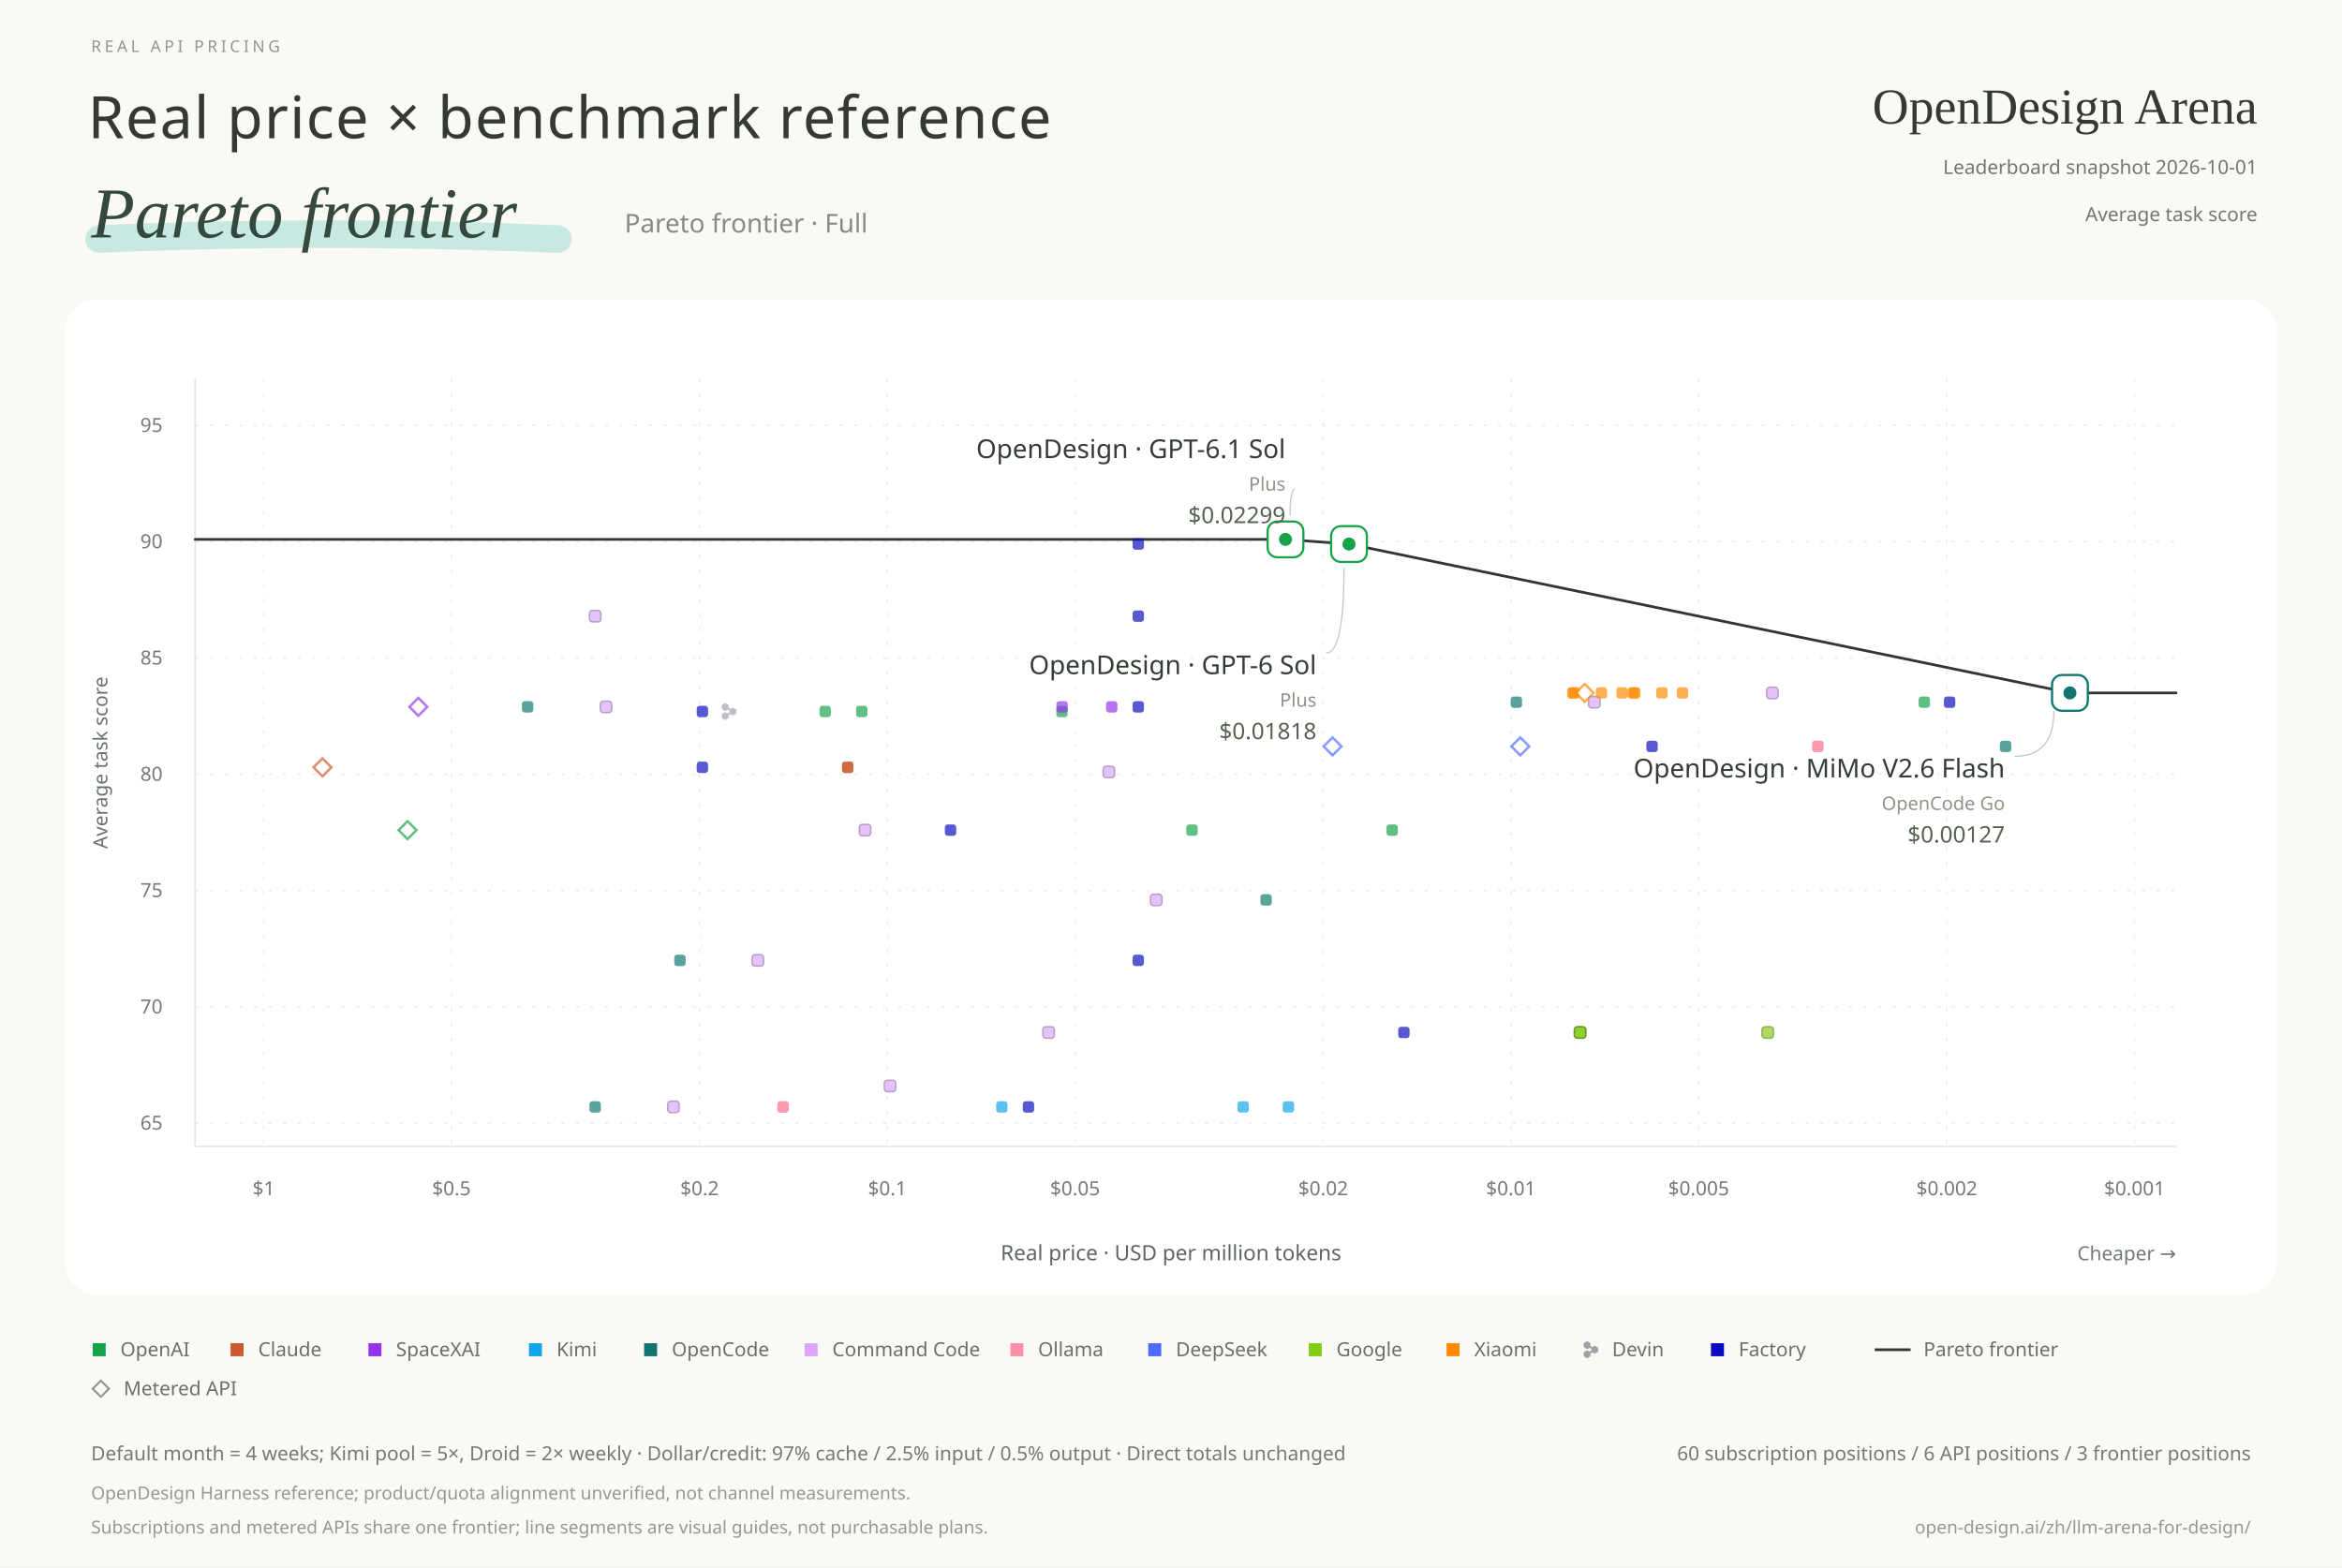
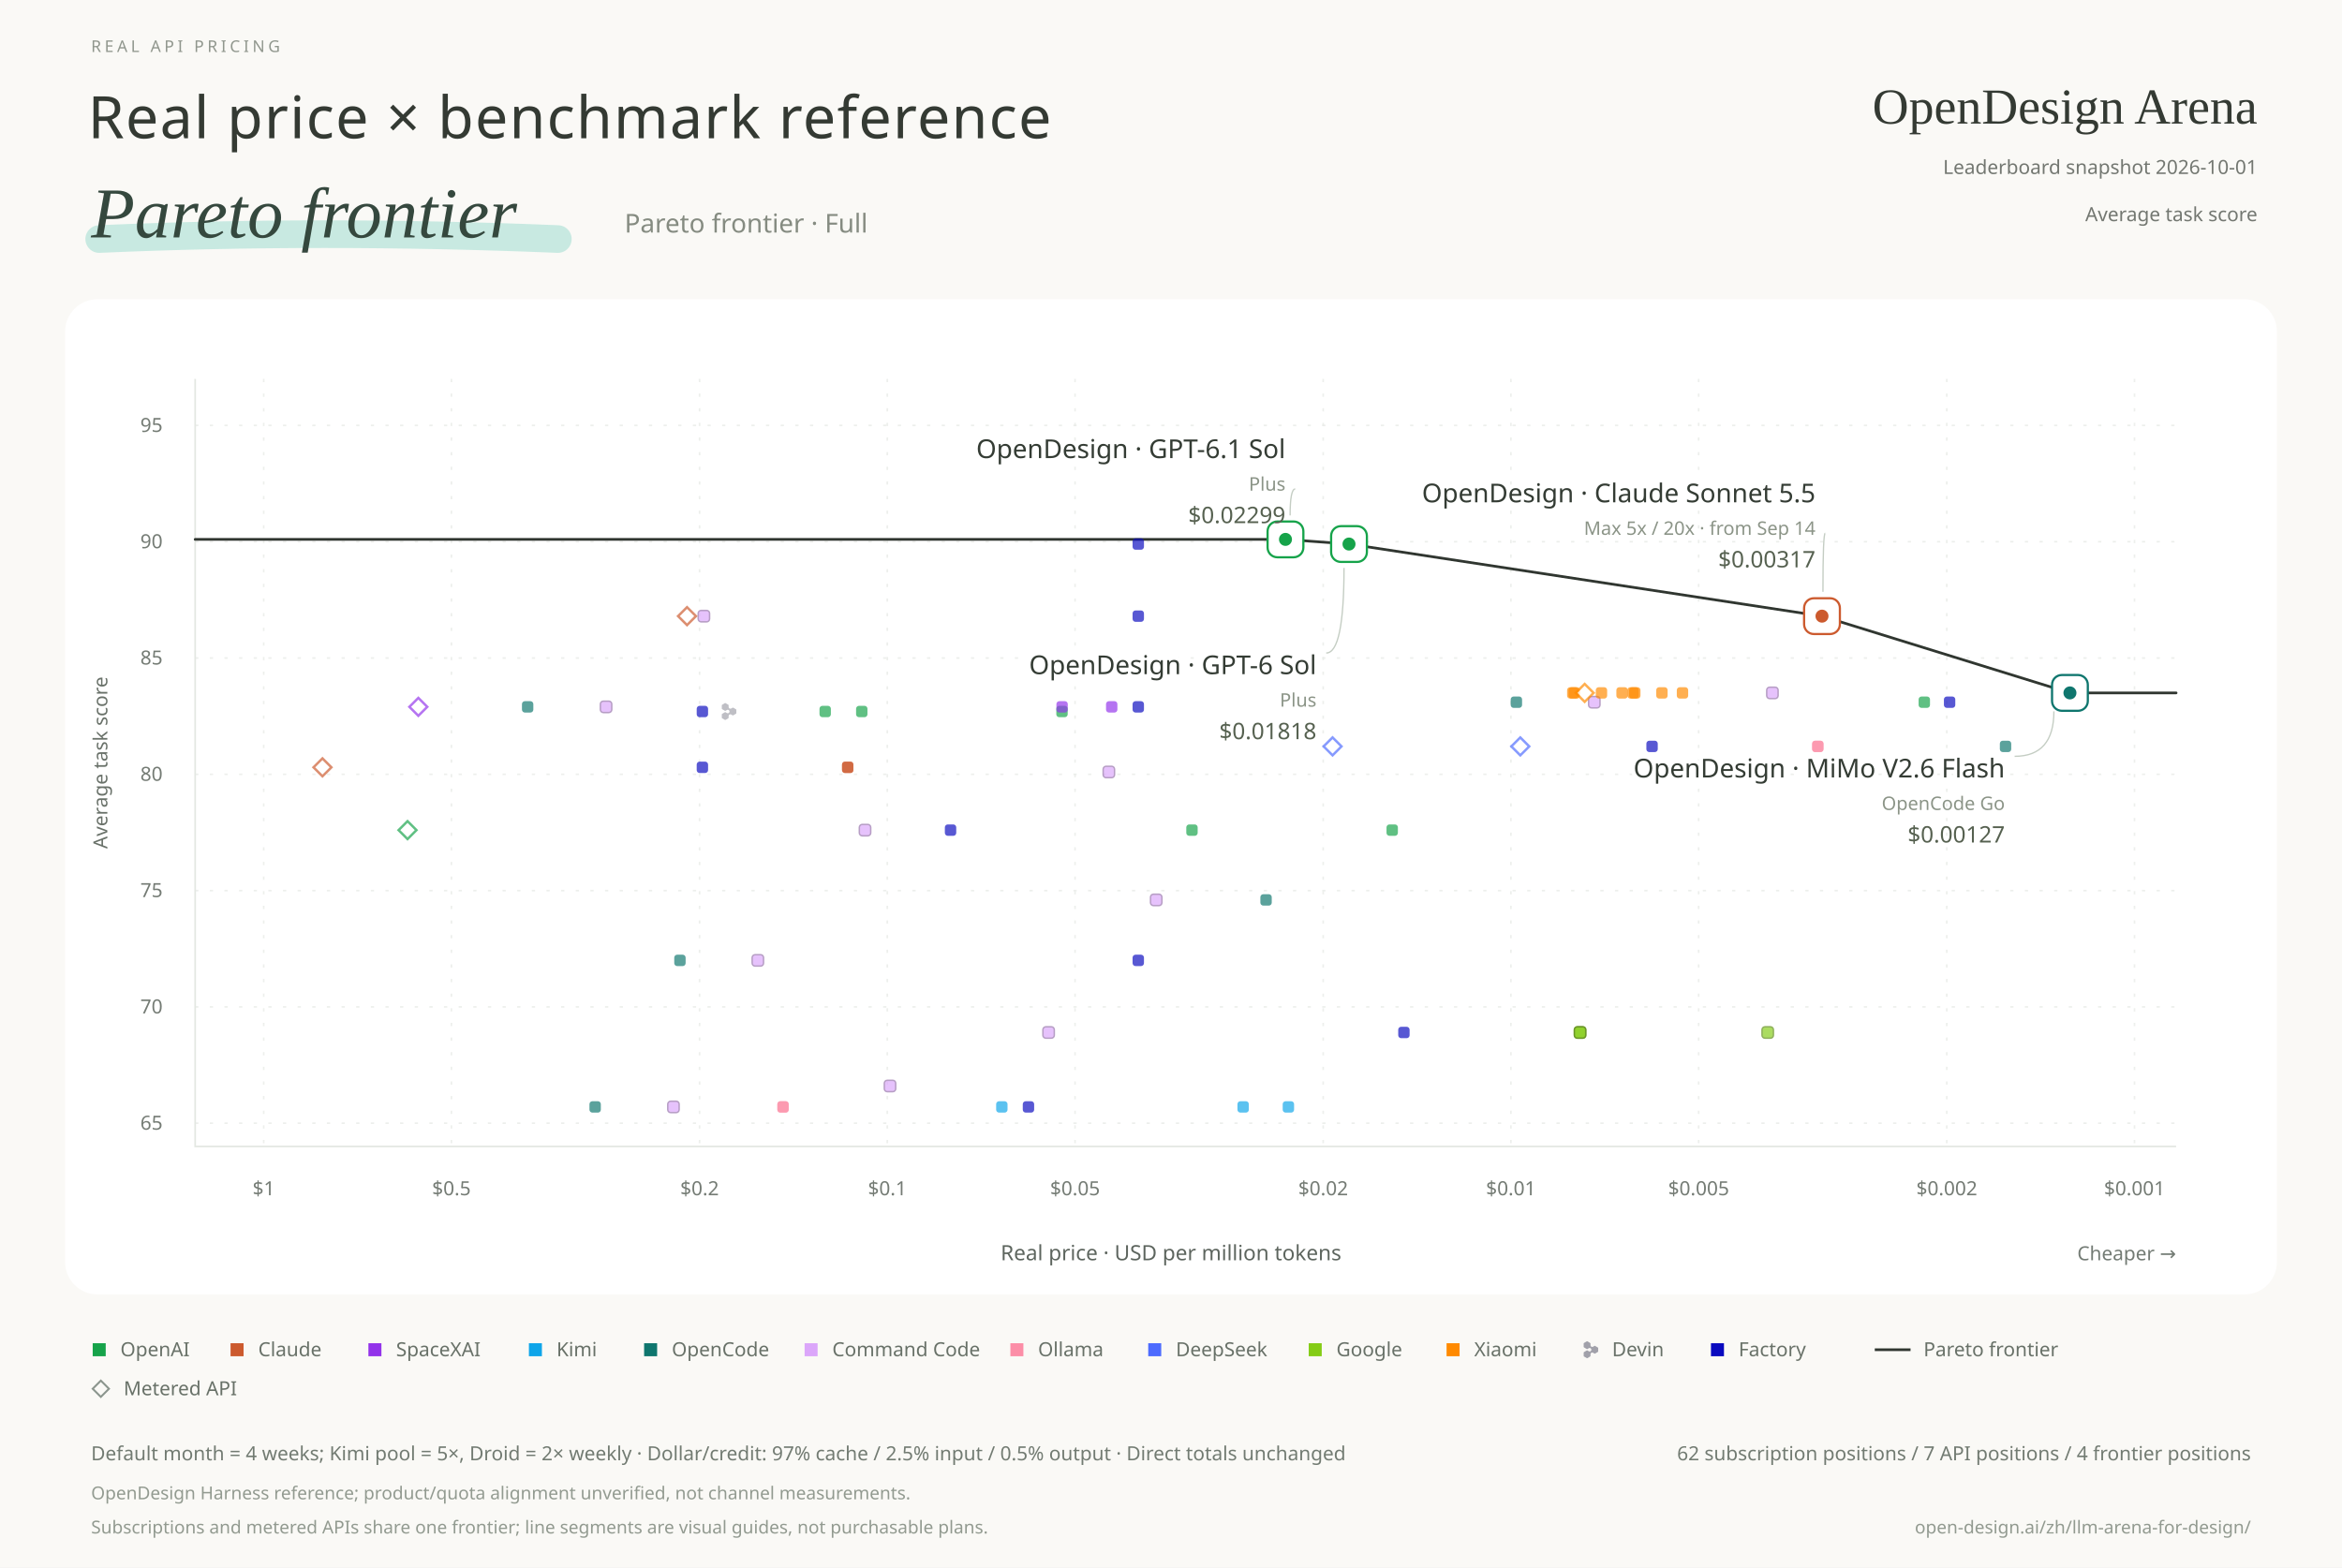
<svg xmlns="http://www.w3.org/2000/svg" width="1440" height="964" viewBox="0 0 1440 964" role="img" aria-labelledby="title desc">
  <style>text{font-family:"Microsoft YaHei","Segoe UI",sans-serif} .serif{font-family:"Times New Roman",serif} .number{font-family:"Segoe UI",sans-serif;font-variant-numeric:tabular-nums} .label-name{paint-order:stroke;stroke:#fff;stroke-width:5px;stroke-linejoin:round} .point:hover{opacity:1}</style>
  <rect width="1440" height="964" fill="#FAF9F6" />
  <text x="56.000" y="32.000" font-size="10" fill="#90968D" text-anchor="start" font-weight="400" letter-spacing="2.1">REAL API PRICING</text>
  <text x="54.000" y="85.000" font-size="36" fill="#343A33" text-anchor="start" font-weight="300" letter-spacing=".8">Real price × benchmark reference</text>
  <path d="M61 147 Q197 141 343 147" stroke="#9FDDD0" stroke-width="17" stroke-linecap="round" opacity=".55" fill="none" />
  <text x="56.000" y="146.000" font-size="44" fill="#35483E" text-anchor="start" font-weight="400" class="serif" font-style="italic">Pareto frontier</text>
  <text x="384.000" y="143.000" font-size="16" fill="#858B81" text-anchor="start" font-weight="300">Pareto frontier · Full</text>
  <text x="1388.000" y="76.000" font-size="31" fill="#343A33" text-anchor="end" font-weight="400" class="serif">OpenDesign Arena</text>
  <text x="1388.000" y="107.000" font-size="12" fill="#737771" text-anchor="end" font-weight="400">Leaderboard snapshot  2026-10-01</text>
  <text x="1388.000" y="136.000" font-size="12" fill="#737771" text-anchor="end" font-weight="400">Average task score</text>
  <rect x="40" y="184" width="1360" height="612" rx="20" fill="#FFFFFF" />
  <path d="M1312.430 233V705" stroke="#E8EBE7" stroke-dasharray="2 7" opacity=".8" />
  <text x="1312.430" y="735.000" font-size="12" fill="#747B74" text-anchor="middle" font-weight="400" class="number">$0.001</text>
  <path d="M1197.006 233V705" stroke="#E8EBE7" stroke-dasharray="2 7" opacity=".8" />
  <text x="1197.006" y="735.000" font-size="12" fill="#747B74" text-anchor="middle" font-weight="400" class="number">$0.002</text>
  <path d="M1044.425 233V705" stroke="#E8EBE7" stroke-dasharray="2 7" opacity=".8" />
  <text x="1044.425" y="735.000" font-size="12" fill="#747B74" text-anchor="middle" font-weight="400" class="number">$0.005</text>
  <path d="M929.001 233V705" stroke="#E8EBE7" stroke-dasharray="2 7" opacity=".8" />
  <text x="929.001" y="735.000" font-size="12" fill="#747B74" text-anchor="middle" font-weight="400" class="number">$0.01</text>
  <path d="M813.578 233V705" stroke="#E8EBE7" stroke-dasharray="2 7" opacity=".8" />
  <text x="813.578" y="735.000" font-size="12" fill="#747B74" text-anchor="middle" font-weight="400" class="number">$0.02</text>
  <path d="M660.997 233V705" stroke="#E8EBE7" stroke-dasharray="2 7" opacity=".8" />
  <text x="660.997" y="735.000" font-size="12" fill="#747B74" text-anchor="middle" font-weight="400" class="number">$0.05</text>
  <path d="M545.573 233V705" stroke="#E8EBE7" stroke-dasharray="2 7" opacity=".8" />
  <text x="545.573" y="735.000" font-size="12" fill="#747B74" text-anchor="middle" font-weight="400" class="number">$0.1</text>
  <path d="M430.150 233V705" stroke="#E8EBE7" stroke-dasharray="2 7" opacity=".8" />
  <text x="430.150" y="735.000" font-size="12" fill="#747B74" text-anchor="middle" font-weight="400" class="number">$0.2</text>
  <path d="M277.568 233V705" stroke="#E8EBE7" stroke-dasharray="2 7" opacity=".8" />
  <text x="277.568" y="735.000" font-size="12" fill="#747B74" text-anchor="middle" font-weight="400" class="number">$0.5</text>
  <path d="M162.145 233V705" stroke="#E8EBE7" stroke-dasharray="2 7" opacity=".8" />
  <text x="162.145" y="735.000" font-size="12" fill="#747B74" text-anchor="middle" font-weight="400" class="number">$1</text>
  <path d="M120 690.697H1338" stroke="#E8EBE7" stroke-dasharray="2 7" opacity=".8" />
  <text x="100.000" y="694.697" font-size="12" fill="#747B74" text-anchor="end" font-weight="400" class="number">65</text>
  <path d="M120 619.182H1338" stroke="#E8EBE7" stroke-dasharray="2 7" opacity=".8" />
  <text x="100.000" y="623.182" font-size="12" fill="#747B74" text-anchor="end" font-weight="400" class="number">70</text>
  <path d="M120 547.667H1338" stroke="#E8EBE7" stroke-dasharray="2 7" opacity=".8" />
  <text x="100.000" y="551.667" font-size="12" fill="#747B74" text-anchor="end" font-weight="400" class="number">75</text>
  <path d="M120 476.152H1338" stroke="#E8EBE7" stroke-dasharray="2 7" opacity=".8" />
  <text x="100.000" y="480.152" font-size="12" fill="#747B74" text-anchor="end" font-weight="400" class="number">80</text>
  <path d="M120 404.636H1338" stroke="#E8EBE7" stroke-dasharray="2 7" opacity=".8" />
  <text x="100.000" y="408.636" font-size="12" fill="#747B74" text-anchor="end" font-weight="400" class="number">85</text>
  <path d="M120 333.121H1338" stroke="#E8EBE7" stroke-dasharray="2 7" opacity=".8" />
  <text x="100.000" y="337.121" font-size="12" fill="#747B74" text-anchor="end" font-weight="400" class="number">90</text>
  <path d="M120 261.606H1338" stroke="#E8EBE7" stroke-dasharray="2 7" opacity=".8" />
  <text x="100.000" y="265.606" font-size="12" fill="#747B74" text-anchor="end" font-weight="400" class="number">95</text>
  <path d="M120 233V705H1338" fill="none" stroke="#E3E7E2" />
  <text x="66.000" y="469.000" font-size="12" fill="#697169" text-anchor="middle" font-weight="400" transform="rotate(-90 66 469.0)">Average task score</text>
  <text x="720.000" y="775.000" font-size="13" fill="#5D655E" text-anchor="middle" font-weight="400">Real price · USD per million tokens</text>
  <text x="1338.000" y="775.000" font-size="12" fill="#737B74" text-anchor="end" font-weight="400">Cheaper →</text>
-   <path id="frontier" d="M120.000,331.691 L790.388,331.691 L829.449,334.552 L1272.717,426.091 L1338.000,426.091" fill="none" stroke="#303630" stroke-width="1.65" stroke-linecap="round" stroke-linejoin="round" />
+   <path id="frontier" d="M120.000,331.691 L790.388,331.691 L829.449,334.552 L1120.269,378.891 L1272.717,426.091 L1338.000,426.091" fill="none" stroke="#303630" stroke-width="1.65" stroke-linecap="round" stroke-linejoin="round" />
  <g class="point" data-billing="subscription" data-frontier="false" data-price="0.032467532" data-score="77.6" data-x="732.897" data-y="510.479" transform="translate(732.897 510.479)">
    <rect x="-3.5" y="-3.5" width="7" height="7" rx="1.8" fill="#16A34A" opacity=".68" />
  </g>
  <g class="point" data-billing="subscription" data-frontier="false" data-price="0.015501473" data-score="77.6" data-x="856.007" data-y="510.479" transform="translate(856.007 510.479)">
    <rect x="-3.5" y="-3.5" width="7" height="7" rx="1.8" fill="#16A34A" opacity=".68" />
  </g>
  <g class="point" data-billing="subscription" data-frontier="false" data-price="0.12578616" data-score="82.7" data-x="507.371" data-y="437.533" transform="translate(507.371 437.533)">
    <rect x="-3.5" y="-3.5" width="7" height="7" rx="1.8" fill="#16A34A" opacity=".68" />
  </g>
  <g class="point" data-billing="subscription" data-frontier="true" data-price="0.018181818" data-score="89.9" data-x="829.449" data-y="334.552" transform="translate(829.449 334.552)">
    <rect x="-11" y="-11" width="22" height="22" rx="6" fill="#FFF" stroke="#16A34A" stroke-width="1.35" />
    <circle r="4" fill="#16A34A" />
  </g>
  <g class="point" data-billing="subscription" data-frontier="false" data-price="0.0021732044" data-score="83.1" data-x="1183.176" data-y="431.812" transform="translate(1183.176 431.812)">
    <rect x="-3.5" y="-3.5" width="7" height="7" rx="1.8" fill="#16A34A" opacity=".68" />
  </g>
  <g class="point" data-billing="subscription" data-frontier="true" data-price="0.022988506" data-score="90.1" data-x="790.388" data-y="331.691" transform="translate(790.388 331.691)">
    <rect x="-11" y="-11" width="22" height="22" rx="6" fill="#FFF" stroke="#16A34A" stroke-width="1.35" />
    <circle r="4" fill="#16A34A" />
  </g>
  <g class="point" data-billing="subscription" data-frontier="false" data-price="0.052465897" data-score="82.7" data-x="652.980" data-y="437.533" transform="translate(652.980 437.533)">
    <rect x="-3.5" y="-3.5" width="7" height="7" rx="1.8" fill="#16A34A" opacity=".68" />
  </g>
  <g class="point" data-billing="subscription" data-frontier="false" data-price="0.1793722" data-score="82.7" data-x="448.276" data-y="437.533" transform="translate(448.276 437.533)">
    <path transform="translate(-4.46 -5.23) scale(0.091)" d="M0 38.652V14.835C7.06768e-06 13.788 0.546 12.821 1.431 12.298L21.581 0.393C22.467 -0.131 23.558 -0.131 24.444 0.393L44.594 12.298C45.48 12.821 46.025 13.788 46.025 14.835V26.998C46.114 31.04 48.201 34.938 51.872 37.108C55.544 39.277 59.886 39.178 63.351 37.235L73.644 31.153C74.53 30.63 75.621 30.63 76.507 31.153L96.657 43.058C97.543 43.582 98.088 44.549 98.088 45.596V69.406C98.088 70.453 97.543 71.42 96.657 71.943L76.507 83.849C75.621 84.372 74.53 84.372 73.644 83.849L63.434 77.816C59.956 75.828 55.574 75.71 51.873 77.896C48.202 80.065 46.115 83.963 46.026 88.005V100.165C46.026 101.212 45.48 102.179 44.595 102.702L24.445 114.607C23.559 115.131 22.468 115.131 21.582 114.607L1.432 102.702C0.547 102.179 0.001 101.212 0.001 100.165V76.355C0.001 75.308 0.547 74.341 1.432 73.817L21.582 61.912C22.468 61.389 23.559 61.389 24.445 61.912L34.762 68.008C38.222 69.937 42.553 70.031 46.215 67.867C49.916 65.68 52.006 61.737 52.063 57.66C51.975 53.619 49.887 49.303 46.216 47.133C42.545 44.964 38.202 45.063 34.737 47.006L24.397 53.15C23.507 53.679 22.409 53.678 21.52 53.149L1.423 41.184C0.542 40.66 -7.06754e-06 39.695 0 38.652Z" fill="#A1A1AA" opacity="0.68" />
  </g>
  <g class="point" data-billing="subscription" data-frontier="false" data-price="0.0077450601" data-score="68.9" data-x="971.552" data-y="634.915" transform="translate(971.552 634.915)">
    <rect x="-3.5" y="-3.5" width="7" height="7" rx="1.8" fill="#84CC16" opacity=".68" stroke="#5A8B0F" stroke-width=".9" />
  </g>
  <g class="point" data-billing="subscription" data-frontier="false" data-price="0.0077481596" data-score="68.9" data-x="971.486" data-y="634.915" transform="translate(971.486 634.915)">
    <rect x="-3.5" y="-3.5" width="7" height="7" rx="1.8" fill="#84CC16" opacity=".68" stroke="#5A8B0F" stroke-width=".9" />
  </g>
  <g class="point" data-billing="subscription" data-frontier="false" data-price="0.0038742735" data-score="68.9" data-x="1086.901" data-y="634.915" transform="translate(1086.901 634.915)">
    <rect x="-3.5" y="-3.5" width="7" height="7" rx="1.8" fill="#84CC16" opacity=".68" stroke="#5A8B0F" stroke-width=".9" />
  </g>
  <g class="point" data-billing="subscription" data-frontier="false" data-price="0.11574074" data-score="80.3" data-x="521.231" data-y="471.861" transform="translate(521.231 471.861)">
    <rect x="-3.5" y="-3.5" width="7" height="7" rx="1.8" fill="#CC5A2E" opacity=".68" />
  </g>
  <g class="point" data-billing="subscription" data-frontier="false" data-price="0.052447552" data-score="82.9" data-x="653.038" data-y="434.673" transform="translate(653.038 434.673)">
    <rect x="-3.5" y="-3.5" width="7" height="7" rx="1.8" fill="#9333EA" opacity=".68" />
  </g>
  <g class="point" data-billing="subscription" data-frontier="false" data-price="0.043668122" data-score="82.9" data-x="683.544" data-y="434.673" transform="translate(683.544 434.673)">
    <rect x="-3.5" y="-3.5" width="7" height="7" rx="1.8" fill="#9333EA" opacity=".68" />
  </g>
  <g class="point" data-billing="subscription" data-frontier="false" data-price="0.026878015" data-score="65.7" data-x="764.358" data-y="680.685" transform="translate(764.358 680.685)">
    <rect x="-3.5" y="-3.5" width="7" height="7" rx="1.8" fill="#0EA5E9" opacity=".68" />
  </g>
  <g class="point" data-billing="subscription" data-frontier="false" data-price="0.065517241" data-score="65.7" data-x="615.988" data-y="680.685" transform="translate(615.988 680.685)">
    <rect x="-3.5" y="-3.5" width="7" height="7" rx="1.8" fill="#0EA5E9" opacity=".68" />
  </g>
  <g class="point" data-billing="subscription" data-frontier="false" data-price="0.022742936" data-score="65.7" data-x="792.176" data-y="680.685" transform="translate(792.176 680.685)">
    <rect x="-3.5" y="-3.5" width="7" height="7" rx="1.8" fill="#0EA5E9" opacity=".68" />
  </g>
  <g class="point" data-billing="subscription" data-frontier="false" data-price="0.37735849" data-score="82.9" data-x="324.429" data-y="434.673" transform="translate(324.429 434.673)">
    <rect x="-3.5" y="-3.5" width="7" height="7" rx="1.8" fill="#0F766E" opacity=".68" />
  </g>
  <g class="point" data-billing="subscription" data-frontier="false" data-price="0.0098000784" data-score="83.1" data-x="932.364" data-y="431.812" transform="translate(932.364 431.812)">
    <rect x="-3.5" y="-3.5" width="7" height="7" rx="1.8" fill="#0F766E" opacity=".68" />
  </g>
  <g class="point" data-billing="subscription" data-frontier="false" data-price="0.29411765" data-score="65.7" data-x="365.929" data-y="680.685" transform="translate(365.929 680.685)">
    <rect x="-3.5" y="-3.5" width="7" height="7" rx="1.8" fill="#0F766E" opacity=".68" />
  </g>
  <g class="point" data-billing="subscription" data-frontier="true" data-price="0.0012693255" data-score="83.5" data-x="1272.717" data-y="426.091" transform="translate(1272.717 426.091)">
    <rect x="-11" y="-11" width="22" height="22" rx="6" fill="#FFF" stroke="#0F766E" stroke-width="1.35" />
    <circle r="4" fill="#0F766E" />
  </g>
  <g class="point" data-billing="subscription" data-frontier="false" data-price="0.21505376" data-score="72" data-x="418.065" data-y="590.576" transform="translate(418.065 590.576)">
    <rect x="-3.5" y="-3.5" width="7" height="7" rx="1.8" fill="#0F766E" opacity=".68" />
  </g>
  <g class="point" data-billing="subscription" data-frontier="false" data-price="0.0016099948" data-score="81.2" data-x="1233.127" data-y="458.988" transform="translate(1233.127 458.988)">
    <rect x="-3.5" y="-3.5" width="7" height="7" rx="1.8" fill="#0F766E" opacity=".68" />
  </g>
  <g class="point" data-billing="subscription" data-frontier="false" data-price="0.024697456" data-score="74.6" data-x="778.447" data-y="553.388" transform="translate(778.447 553.388)">
    <rect x="-3.5" y="-3.5" width="7" height="7" rx="1.8" fill="#0F766E" opacity=".68" />
  </g>
  <g class="point" data-billing="subscription" data-frontier="false" data-price="0.10857763" data-score="77.6" data-x="531.869" data-y="510.479" transform="translate(531.869 510.479)">
    <rect x="-3.5" y="-3.5" width="7" height="7" rx="1.8" fill="#DBA6FA" opacity=".68" stroke="#9571AA" stroke-width=".9" />
  </g>
  <g class="point" data-billing="subscription" data-frontier="false" data-price="0.055126792" data-score="68.9" data-x="644.742" data-y="634.915" transform="translate(644.742 634.915)">
    <rect x="-3.5" y="-3.5" width="7" height="7" rx="1.8" fill="#DBA6FA" opacity=".68" stroke="#9571AA" stroke-width=".9" />
  </g>
  <g class="point" data-billing="subscription" data-frontier="false" data-price="0.16129032" data-score="72" data-x="465.970" data-y="590.576" transform="translate(465.970 590.576)">
    <rect x="-3.5" y="-3.5" width="7" height="7" rx="1.8" fill="#DBA6FA" opacity=".68" stroke="#9571AA" stroke-width=".9" />
  </g>
  <g class="point" data-billing="subscription" data-frontier="false" data-price="0.28248588" data-score="82.9" data-x="372.648" data-y="434.673" transform="translate(372.648 434.673)">
    <rect x="-3.5" y="-3.5" width="7" height="7" rx="1.8" fill="#DBA6FA" opacity=".68" stroke="#9571AA" stroke-width=".9" />
  </g>
  <g class="point" data-billing="subscription" data-frontier="false" data-price="0.0073502389" data-score="83.1" data-x="980.265" data-y="431.812" transform="translate(980.265 431.812)">
    <rect x="-3.5" y="-3.5" width="7" height="7" rx="1.8" fill="#DBA6FA" opacity=".68" stroke="#9571AA" stroke-width=".9" />
  </g>
  <g class="point" data-billing="subscription" data-frontier="false" data-price="0.03705076" data-score="74.6" data-x="710.908" data-y="553.388" transform="translate(710.908 553.388)">
    <rect x="-3.5" y="-3.5" width="7" height="7" rx="1.8" fill="#DBA6FA" opacity=".68" stroke="#9571AA" stroke-width=".9" />
  </g>
  <g class="point" data-billing="subscription" data-frontier="false" data-price="0.044130627" data-score="80.1" data-x="681.790" data-y="474.721" transform="translate(681.790 474.721)">
    <rect x="-3.5" y="-3.5" width="7" height="7" rx="1.8" fill="#DBA6FA" opacity=".68" stroke="#9571AA" stroke-width=".9" />
  </g>
  <g class="point" data-billing="subscription" data-frontier="false" data-price="0.099009901" data-score="66.6" data-x="547.230" data-y="667.812" transform="translate(547.230 667.812)">
    <rect x="-3.5" y="-3.5" width="7" height="7" rx="1.8" fill="#DBA6FA" opacity=".68" stroke="#9571AA" stroke-width=".9" />
  </g>
  <g class="point" data-billing="subscription" data-frontier="false" data-price="0.22026432" data-score="65.7" data-x="414.079" data-y="680.685" transform="translate(414.079 680.685)">
    <rect x="-3.5" y="-3.5" width="7" height="7" rx="1.8" fill="#DBA6FA" opacity=".68" stroke="#9571AA" stroke-width=".9" />
  </g>
  <g class="point" data-billing="subscription" data-frontier="false" data-price="0.0038079281" data-score="83.5" data-x="1089.777" data-y="426.091" transform="translate(1089.777 426.091)">
    <rect x="-3.5" y="-3.5" width="7" height="7" rx="1.8" fill="#DBA6FA" opacity=".68" stroke="#9571AA" stroke-width=".9" />
  </g>
-   <g class="point" data-billing="subscription" data-frontier="false" data-price="0.29411765" data-score="86.8" data-x="365.929" data-y="378.891" transform="translate(365.929 378.891)">
+   <g class="point" data-billing="subscription" data-frontier="false" data-price="0.19685039" data-score="86.8" data-x="432.793" data-y="378.891" transform="translate(432.793 378.891)">
    <rect x="-3.5" y="-3.5" width="7" height="7" rx="1.8" fill="#DBA6FA" opacity=".68" stroke="#9571AA" stroke-width=".9" />
  </g>
  <g class="point" data-billing="subscription" data-frontier="false" data-price="0.0032199897" data-score="81.2" data-x="1117.704" data-y="458.988" transform="translate(1117.704 458.988)">
    <rect x="-3.5" y="-3.5" width="7" height="7" rx="1.8" fill="#FC8EA7" opacity=".68" />
  </g>
  <g class="point" data-billing="subscription" data-frontier="false" data-price="0.14695077" data-score="65.7" data-x="481.475" data-y="680.685" transform="translate(481.475 680.685)">
    <rect x="-3.5" y="-3.5" width="7" height="7" rx="1.8" fill="#FC8EA7" opacity=".68" />
  </g>
  <g class="point" data-billing="subscription" data-frontier="false" data-price="0.0032200001" data-score="81.2" data-x="1117.703" data-y="458.988" transform="translate(1117.703 458.988)">
    <rect x="-3.5" y="-3.5" width="7" height="7" rx="1.8" fill="#FC8EA7" opacity=".68" />
  </g>
  <g class="point" data-billing="subscription" data-frontier="false" data-price="0.14699397" data-score="65.7" data-x="481.426" data-y="680.685" transform="translate(481.426 680.685)">
    <rect x="-3.5" y="-3.5" width="7" height="7" rx="1.8" fill="#FC8EA7" opacity=".68" />
  </g>
  <g class="point" data-billing="subscription" data-frontier="false" data-price="0.0079575597" data-score="83.5" data-x="967.045" data-y="426.091" transform="translate(967.045 426.091)">
    <rect x="-3.5" y="-3.5" width="7" height="7" rx="1.8" fill="#FF8A00" opacity=".68" />
  </g>
  <g class="point" data-billing="subscription" data-frontier="false" data-price="0.0063694268" data-score="83.5" data-x="1004.115" data-y="426.091" transform="translate(1004.115 426.091)">
    <rect x="-3.5" y="-3.5" width="7" height="7" rx="1.8" fill="#FF8A00" opacity=".68" />
  </g>
  <g class="point" data-billing="subscription" data-frontier="false" data-price="0.0079129575" data-score="83.5" data-x="967.981" data-y="426.091" transform="translate(967.981 426.091)">
    <rect x="-3.5" y="-3.5" width="7" height="7" rx="1.8" fill="#FF8A00" opacity=".68" />
  </g>
  <g class="point" data-billing="subscription" data-frontier="false" data-price="0.0063291139" data-score="83.5" data-x="1005.172" data-y="426.091" transform="translate(1005.172 426.091)">
    <rect x="-3.5" y="-3.5" width="7" height="7" rx="1.8" fill="#FF8A00" opacity=".68" />
  </g>
  <g class="point" data-billing="subscription" data-frontier="false" data-price="0.0071581961" data-score="83.5" data-x="984.674" data-y="426.091" transform="translate(984.674 426.091)">
    <rect x="-3.5" y="-3.5" width="7" height="7" rx="1.8" fill="#FF8A00" opacity=".68" />
  </g>
  <g class="point" data-billing="subscription" data-frontier="false" data-price="0.005726065" data-score="83.5" data-x="1021.846" data-y="426.091" transform="translate(1021.846 426.091)">
    <rect x="-3.5" y="-3.5" width="7" height="7" rx="1.8" fill="#FF8A00" opacity=".68" />
  </g>
  <g class="point" data-billing="subscription" data-frontier="false" data-price="0.0066339392" data-score="83.5" data-x="997.339" data-y="426.091" transform="translate(997.339 426.091)">
    <rect x="-3.5" y="-3.5" width="7" height="7" rx="1.8" fill="#FF8A00" opacity=".68" />
  </g>
  <g class="point" data-billing="subscription" data-frontier="false" data-price="0.0053072922" data-score="83.5" data-x="1034.493" data-y="426.091" transform="translate(1034.493 426.091)">
    <rect x="-3.5" y="-3.5" width="7" height="7" rx="1.8" fill="#FF8A00" opacity=".68" />
  </g>
  <g class="point" data-billing="subscription" data-frontier="false" data-price="0.11575414" data-score="80.3" data-x="521.211" data-y="471.861" transform="translate(521.211 471.861)">
    <rect x="-3.5" y="-3.5" width="7" height="7" rx="1.8" fill="#CC5A2E" opacity=".68" />
  </g>
+   <g class="point" data-billing="subscription" data-frontier="false" data-price="0.0032743942" data-score="86.8" data-x="1114.914" data-y="378.891" transform="translate(1114.914 378.891)">
+     <rect x="-3.5" y="-3.5" width="7" height="7" rx="1.8" fill="#CC5A2E" opacity=".68" />
+   </g>
+   <g class="point" data-billing="subscription" data-frontier="true" data-price="0.0031707781" data-score="86.8" data-x="1120.269" data-y="378.891" transform="translate(1120.269 378.891)">
+     <rect x="-11" y="-11" width="22" height="22" rx="6" fill="#FFF" stroke="#CC5A2E" stroke-width="1.35" />
+     <circle r="4" fill="#CC5A2E" />
+   </g>
  <g class="point" data-billing="subscription" data-frontier="false" data-price="0.10989011" data-score="82.7" data-x="529.868" data-y="437.533" transform="translate(529.868 437.533)">
    <rect x="-3.5" y="-3.5" width="7" height="7" rx="1.8" fill="#16A34A" opacity=".68" />
  </g>
  <g class="point" data-billing="subscription" data-frontier="false" data-price="0.19794141" data-score="80.3" data-x="431.873" data-y="471.861" transform="translate(431.873 471.861)">
    <rect x="-3.5" y="-3.5" width="7" height="7" rx="1.8" fill="#0A0ABF" opacity=".68" />
  </g>
  <g class="point" data-billing="subscription" data-frontier="false" data-price="0.039588282" data-score="86.8" data-x="699.877" data-y="378.891" transform="translate(699.877 378.891)">
    <rect x="-3.5" y="-3.5" width="7" height="7" rx="1.8" fill="#0A0ABF" opacity=".68" />
  </g>
  <g class="point" data-billing="subscription" data-frontier="false" data-price="0.19794141" data-score="82.7" data-x="431.873" data-y="437.533" transform="translate(431.873 437.533)">
    <rect x="-3.5" y="-3.5" width="7" height="7" rx="1.8" fill="#0A0ABF" opacity=".68" />
  </g>
  <g class="point" data-billing="subscription" data-frontier="false" data-price="0.039588282" data-score="89.9" data-x="699.877" data-y="334.552" transform="translate(699.877 334.552)">
    <rect x="-3.5" y="-3.5" width="7" height="7" rx="1.8" fill="#0A0ABF" opacity=".68" />
  </g>
  <g class="point" data-billing="subscription" data-frontier="false" data-price="0.0019794141" data-score="83.1" data-x="1198.729" data-y="431.812" transform="translate(1198.729 431.812)">
    <rect x="-3.5" y="-3.5" width="7" height="7" rx="1.8" fill="#0A0ABF" opacity=".68" />
  </g>
  <g class="point" data-billing="subscription" data-frontier="false" data-price="0.079176564" data-score="77.6" data-x="584.454" data-y="510.479" transform="translate(584.454 510.479)">
    <rect x="-3.5" y="-3.5" width="7" height="7" rx="1.8" fill="#0A0ABF" opacity=".68" />
  </g>
  <g class="point" data-billing="subscription" data-frontier="false" data-price="0.014845606" data-score="68.9" data-x="863.206" data-y="634.915" transform="translate(863.206 634.915)">
    <rect x="-3.5" y="-3.5" width="7" height="7" rx="1.8" fill="#0A0ABF" opacity=".68" />
  </g>
  <g class="point" data-billing="subscription" data-frontier="false" data-price="0.039588282" data-score="82.9" data-x="699.877" data-y="434.673" transform="translate(699.877 434.673)">
    <rect x="-3.5" y="-3.5" width="7" height="7" rx="1.8" fill="#0A0ABF" opacity=".68" />
  </g>
  <g class="point" data-billing="subscription" data-frontier="false" data-price="0.059382423" data-score="65.7" data-x="632.359" data-y="680.685" transform="translate(632.359 680.685)">
    <rect x="-3.5" y="-3.5" width="7" height="7" rx="1.8" fill="#0A0ABF" opacity=".68" />
  </g>
  <g class="point" data-billing="subscription" data-frontier="false" data-price="0.039588282" data-score="72" data-x="699.877" data-y="590.576" transform="translate(699.877 590.576)">
    <rect x="-3.5" y="-3.5" width="7" height="7" rx="1.8" fill="#0A0ABF" opacity=".68" />
  </g>
  <g class="point" data-billing="subscription" data-frontier="false" data-price="0.0059382423" data-score="81.2" data-x="1015.787" data-y="458.988" transform="translate(1015.787 458.988)">
    <rect x="-3.5" y="-3.5" width="7" height="7" rx="1.8" fill="#0A0ABF" opacity=".68" />
  </g>
  <g class="point" data-billing="metered" data-frontier="false" data-price="0.00966" data-score="81.2" data-x="934.762" data-y="458.988" transform="translate(934.762 458.988)">
    <path d="M0 -5.5L5.5 0 0 5.5 -5.5 0Z" fill="white" stroke="#4D6BFE" stroke-width="1.5" opacity=".68" />
  </g>
  <g class="point" data-billing="metered" data-frontier="false" data-price="0.01932" data-score="81.2" data-x="819.338" data-y="458.988" transform="translate(819.338 458.988)">
    <path d="M0 -5.5L5.5 0 0 5.5 -5.5 0Z" fill="white" stroke="#4D6BFE" stroke-width="1.5" opacity=".68" />
  </g>
  <g class="point" data-billing="metered" data-frontier="false" data-price="0.588" data-score="77.6" data-x="250.572" data-y="510.479" transform="translate(250.572 510.479)">
    <path d="M0 -5.5L5.5 0 0 5.5 -5.5 0Z" fill="white" stroke="#16A34A" stroke-width="1.5" opacity=".68" />
  </g>
  <g class="point" data-billing="metered" data-frontier="false" data-price="0.565" data-score="82.9" data-x="257.216" data-y="434.673" transform="translate(257.216 434.673)">
    <path d="M0 -5.5L5.5 0 0 5.5 -5.5 0Z" fill="white" stroke="#9333EA" stroke-width="1.5" opacity=".68" />
  </g>
  <g class="point" data-billing="metered" data-frontier="false" data-price="0.007616" data-score="83.5" data-x="974.351" data-y="426.091" transform="translate(974.351 426.091)">
    <path d="M0 -5.5L5.5 0 0 5.5 -5.5 0Z" fill="white" stroke="#FF8A00" stroke-width="1.5" opacity=".68" />
  </g>
  <g class="point" data-billing="metered" data-frontier="false" data-price="0.805" data-score="80.3" data-x="198.265" data-y="471.861" transform="translate(198.265 471.861)">
+     <path d="M0 -5.5L5.5 0 0 5.5 -5.5 0Z" fill="white" stroke="#CC5A2E" stroke-width="1.5" opacity=".68" />
+   </g>
+   <g class="point" data-billing="metered" data-frontier="false" data-price="0.2095" data-score="86.8" data-x="422.422" data-y="378.891" transform="translate(422.422 378.891)">
    <path d="M0 -5.5L5.5 0 0 5.5 -5.5 0Z" fill="white" stroke="#CC5A2E" stroke-width="1.5" opacity=".68" />
  </g>
  <g class="front-label" data-model="gpt-6.1-sol">
    <path d="M793.238,316.964Q793.238,300.691 796.388,300.691" stroke="#C4CDC3" stroke-width=".8" fill="none" />
    <text x="790.388" y="281.691" font-size="16" fill="#343C34" text-anchor="end" font-weight="400" class="label-name">OpenDesign · GPT-6.1 Sol</text>
    <text x="790.388" y="301.691" font-size="11.5" fill="#8B9487" text-anchor="end" font-weight="400">Plus</text>
    <text x="790.388" y="321.691" font-size="14" fill="#566150" text-anchor="end" font-weight="400" class="number">$0.02299</text>
  </g>
  <g class="front-label" data-model="gpt-6-sol">
    <path d="M826.381,349.234Q826.381,401.552 815.449,401.552" stroke="#C4CDC3" stroke-width=".8" fill="none" />
    <text x="809.449" y="414.552" font-size="16" fill="#343C34" text-anchor="end" font-weight="400" class="label-name">OpenDesign · GPT-6 Sol</text>
    <text x="809.449" y="434.552" font-size="11.5" fill="#8B9487" text-anchor="end" font-weight="400">Plus</text>
    <text x="809.449" y="454.552" font-size="14" fill="#566150" text-anchor="end" font-weight="400" class="number">$0.01818</text>
+   </g>
+   <g class="front-label" data-model="claude-sonnet-5.5">
+     <path d="M1120.856,363.902Q1120.856,327.891 1122.269,327.891" stroke="#C4CDC3" stroke-width=".8" fill="none" />
+     <text x="1116.269" y="308.891" font-size="16" fill="#343C34" text-anchor="end" font-weight="400" class="label-name">OpenDesign · Claude Sonnet 5.5</text>
+     <text x="1116.269" y="328.891" font-size="11.5" fill="#8B9487" text-anchor="end" font-weight="400">Max 5x / 20x · from Sep 14</text>
+     <text x="1116.269" y="348.891" font-size="14" fill="#566150" text-anchor="end" font-weight="400" class="number">$0.00317</text>
  </g>
  <g class="front-label" data-model="mimo-v2.6-flash">
    <path d="M1262.860,437.398Q1262.860,465.091 1238.717,465.091" stroke="#C4CDC3" stroke-width=".8" fill="none" />
    <text x="1232.717" y="478.091" font-size="16" fill="#343C34" text-anchor="end" font-weight="400" class="label-name">OpenDesign · MiMo V2.6 Flash</text>
    <text x="1232.717" y="498.091" font-size="11.5" fill="#8B9487" text-anchor="end" font-weight="400">OpenCode Go</text>
    <text x="1232.717" y="518.091" font-size="14" fill="#566150" text-anchor="end" font-weight="400" class="number">$0.00127</text>
  </g>
  <rect x="57" y="826" width="8" height="8" fill="#16A34A" />
  <text x="74.000" y="834.000" font-size="12" fill="#687168" text-anchor="start" font-weight="400">OpenAI</text>
  <rect x="141.76" y="826" width="8" height="8" fill="#CC5A2E" />
  <text x="158.760" y="834.000" font-size="12" fill="#687168" text-anchor="start" font-weight="400">Claude</text>
  <rect x="226.52" y="826" width="8" height="8" fill="#9333EA" />
  <text x="243.520" y="834.000" font-size="12" fill="#687168" text-anchor="start" font-weight="400">SpaceXAI</text>
  <rect x="325.2" y="826" width="8" height="8" fill="#0EA5E9" />
  <text x="342.200" y="834.000" font-size="12" fill="#687168" text-anchor="start" font-weight="400">Kimi</text>
  <rect x="396.04" y="826" width="8" height="8" fill="#0F766E" />
  <text x="413.040" y="834.000" font-size="12" fill="#687168" text-anchor="start" font-weight="400">OpenCode</text>
  <rect x="494.72" y="826" width="8" height="8" fill="#DBA6FA" />
  <text x="511.720" y="834.000" font-size="12" fill="#687168" text-anchor="start" font-weight="400">Command Code</text>
  <rect x="621.24" y="826" width="8" height="8" fill="#FC8EA7" />
  <text x="638.240" y="834.000" font-size="12" fill="#687168" text-anchor="start" font-weight="400">Ollama</text>
  <rect x="706.0" y="826" width="8" height="8" fill="#4D6BFE" />
  <text x="723.000" y="834.000" font-size="12" fill="#687168" text-anchor="start" font-weight="400">DeepSeek</text>
  <rect x="804.68" y="826" width="8" height="8" fill="#84CC16" />
  <text x="821.680" y="834.000" font-size="12" fill="#687168" text-anchor="start" font-weight="400">Google</text>
  <rect x="889.44" y="826" width="8" height="8" fill="#FF8A00" />
  <text x="906.440" y="834.000" font-size="12" fill="#687168" text-anchor="start" font-weight="400">Xiaomi</text>
  <path transform="translate(973.74 824.77) scale(0.091)" d="M0 38.652V14.835C7.06768e-06 13.788 0.546 12.821 1.431 12.298L21.581 0.393C22.467 -0.131 23.558 -0.131 24.444 0.393L44.594 12.298C45.48 12.821 46.025 13.788 46.025 14.835V26.998C46.114 31.04 48.201 34.938 51.872 37.108C55.544 39.277 59.886 39.178 63.351 37.235L73.644 31.153C74.53 30.63 75.621 30.63 76.507 31.153L96.657 43.058C97.543 43.582 98.088 44.549 98.088 45.596V69.406C98.088 70.453 97.543 71.42 96.657 71.943L76.507 83.849C75.621 84.372 74.53 84.372 73.644 83.849L63.434 77.816C59.956 75.828 55.574 75.71 51.873 77.896C48.202 80.065 46.115 83.963 46.026 88.005V100.165C46.026 101.212 45.48 102.179 44.595 102.702L24.445 114.607C23.559 115.131 22.468 115.131 21.582 114.607L1.432 102.702C0.547 102.179 0.001 101.212 0.001 100.165V76.355C0.001 75.308 0.547 74.341 1.432 73.817L21.582 61.912C22.468 61.389 23.559 61.389 24.445 61.912L34.762 68.008C38.222 69.937 42.553 70.031 46.215 67.867C49.916 65.68 52.006 61.737 52.063 57.66C51.975 53.619 49.887 49.303 46.216 47.133C42.545 44.964 38.202 45.063 34.737 47.006L24.397 53.15C23.507 53.679 22.409 53.678 21.52 53.149L1.423 41.184C0.542 40.66 -7.06754e-06 39.695 0 38.652Z" fill="#A1A1AA" opacity="1.0" />
  <text x="991.200" y="834.000" font-size="12" fill="#687168" text-anchor="start" font-weight="400">Devin</text>
  <rect x="1052.0" y="826" width="8" height="8" fill="#0A0ABF" />
  <text x="1069.000" y="834.000" font-size="12" fill="#687168" text-anchor="start" font-weight="400">Factory</text>
  <path d="M1152.72 830h22" stroke="#303630" stroke-width="1.65" />
  <text x="1182.720" y="834.000" font-size="12" fill="#687168" text-anchor="start" font-weight="400">Pareto frontier</text>
  <path d="M62 849l5 5-5 5-5-5Z" fill="none" stroke="#8B958D" stroke-width="1.2" />
  <text x="76.000" y="858.000" font-size="12" fill="#687168" text-anchor="start" font-weight="400">Metered API</text>
  <text x="56.000" y="898.000" font-size="12" fill="#727B72" text-anchor="start" font-weight="400">Default month = 4 weeks; Kimi pool = 5×, Droid = 2× weekly · Dollar/credit: 97% cache / 2.5% input / 0.5% output · Direct totals unchanged</text>
-   <text x="1384.000" y="898.000" font-size="12" fill="#727B72" text-anchor="end" font-weight="400">60 subscription positions / 6 API positions / 3 frontier positions</text>
+   <text x="1384.000" y="898.000" font-size="12" fill="#727B72" text-anchor="end" font-weight="400">62 subscription positions / 7 API positions / 4 frontier positions</text>
  <text x="56.000" y="922.000" font-size="11" fill="#929A90" text-anchor="start" font-weight="400">OpenDesign Harness reference; product/quota alignment unverified, not channel measurements.</text>
  <text x="56.000" y="943.000" font-size="11" fill="#929A90" text-anchor="start" font-weight="400">Subscriptions and metered APIs share one frontier; line segments are visual guides, not purchasable plans.</text>
  <text x="1384.000" y="943.000" font-size="11" fill="#929A90" text-anchor="end" font-weight="400">open-design.ai/zh/llm-arena-for-design/</text>
</svg>
